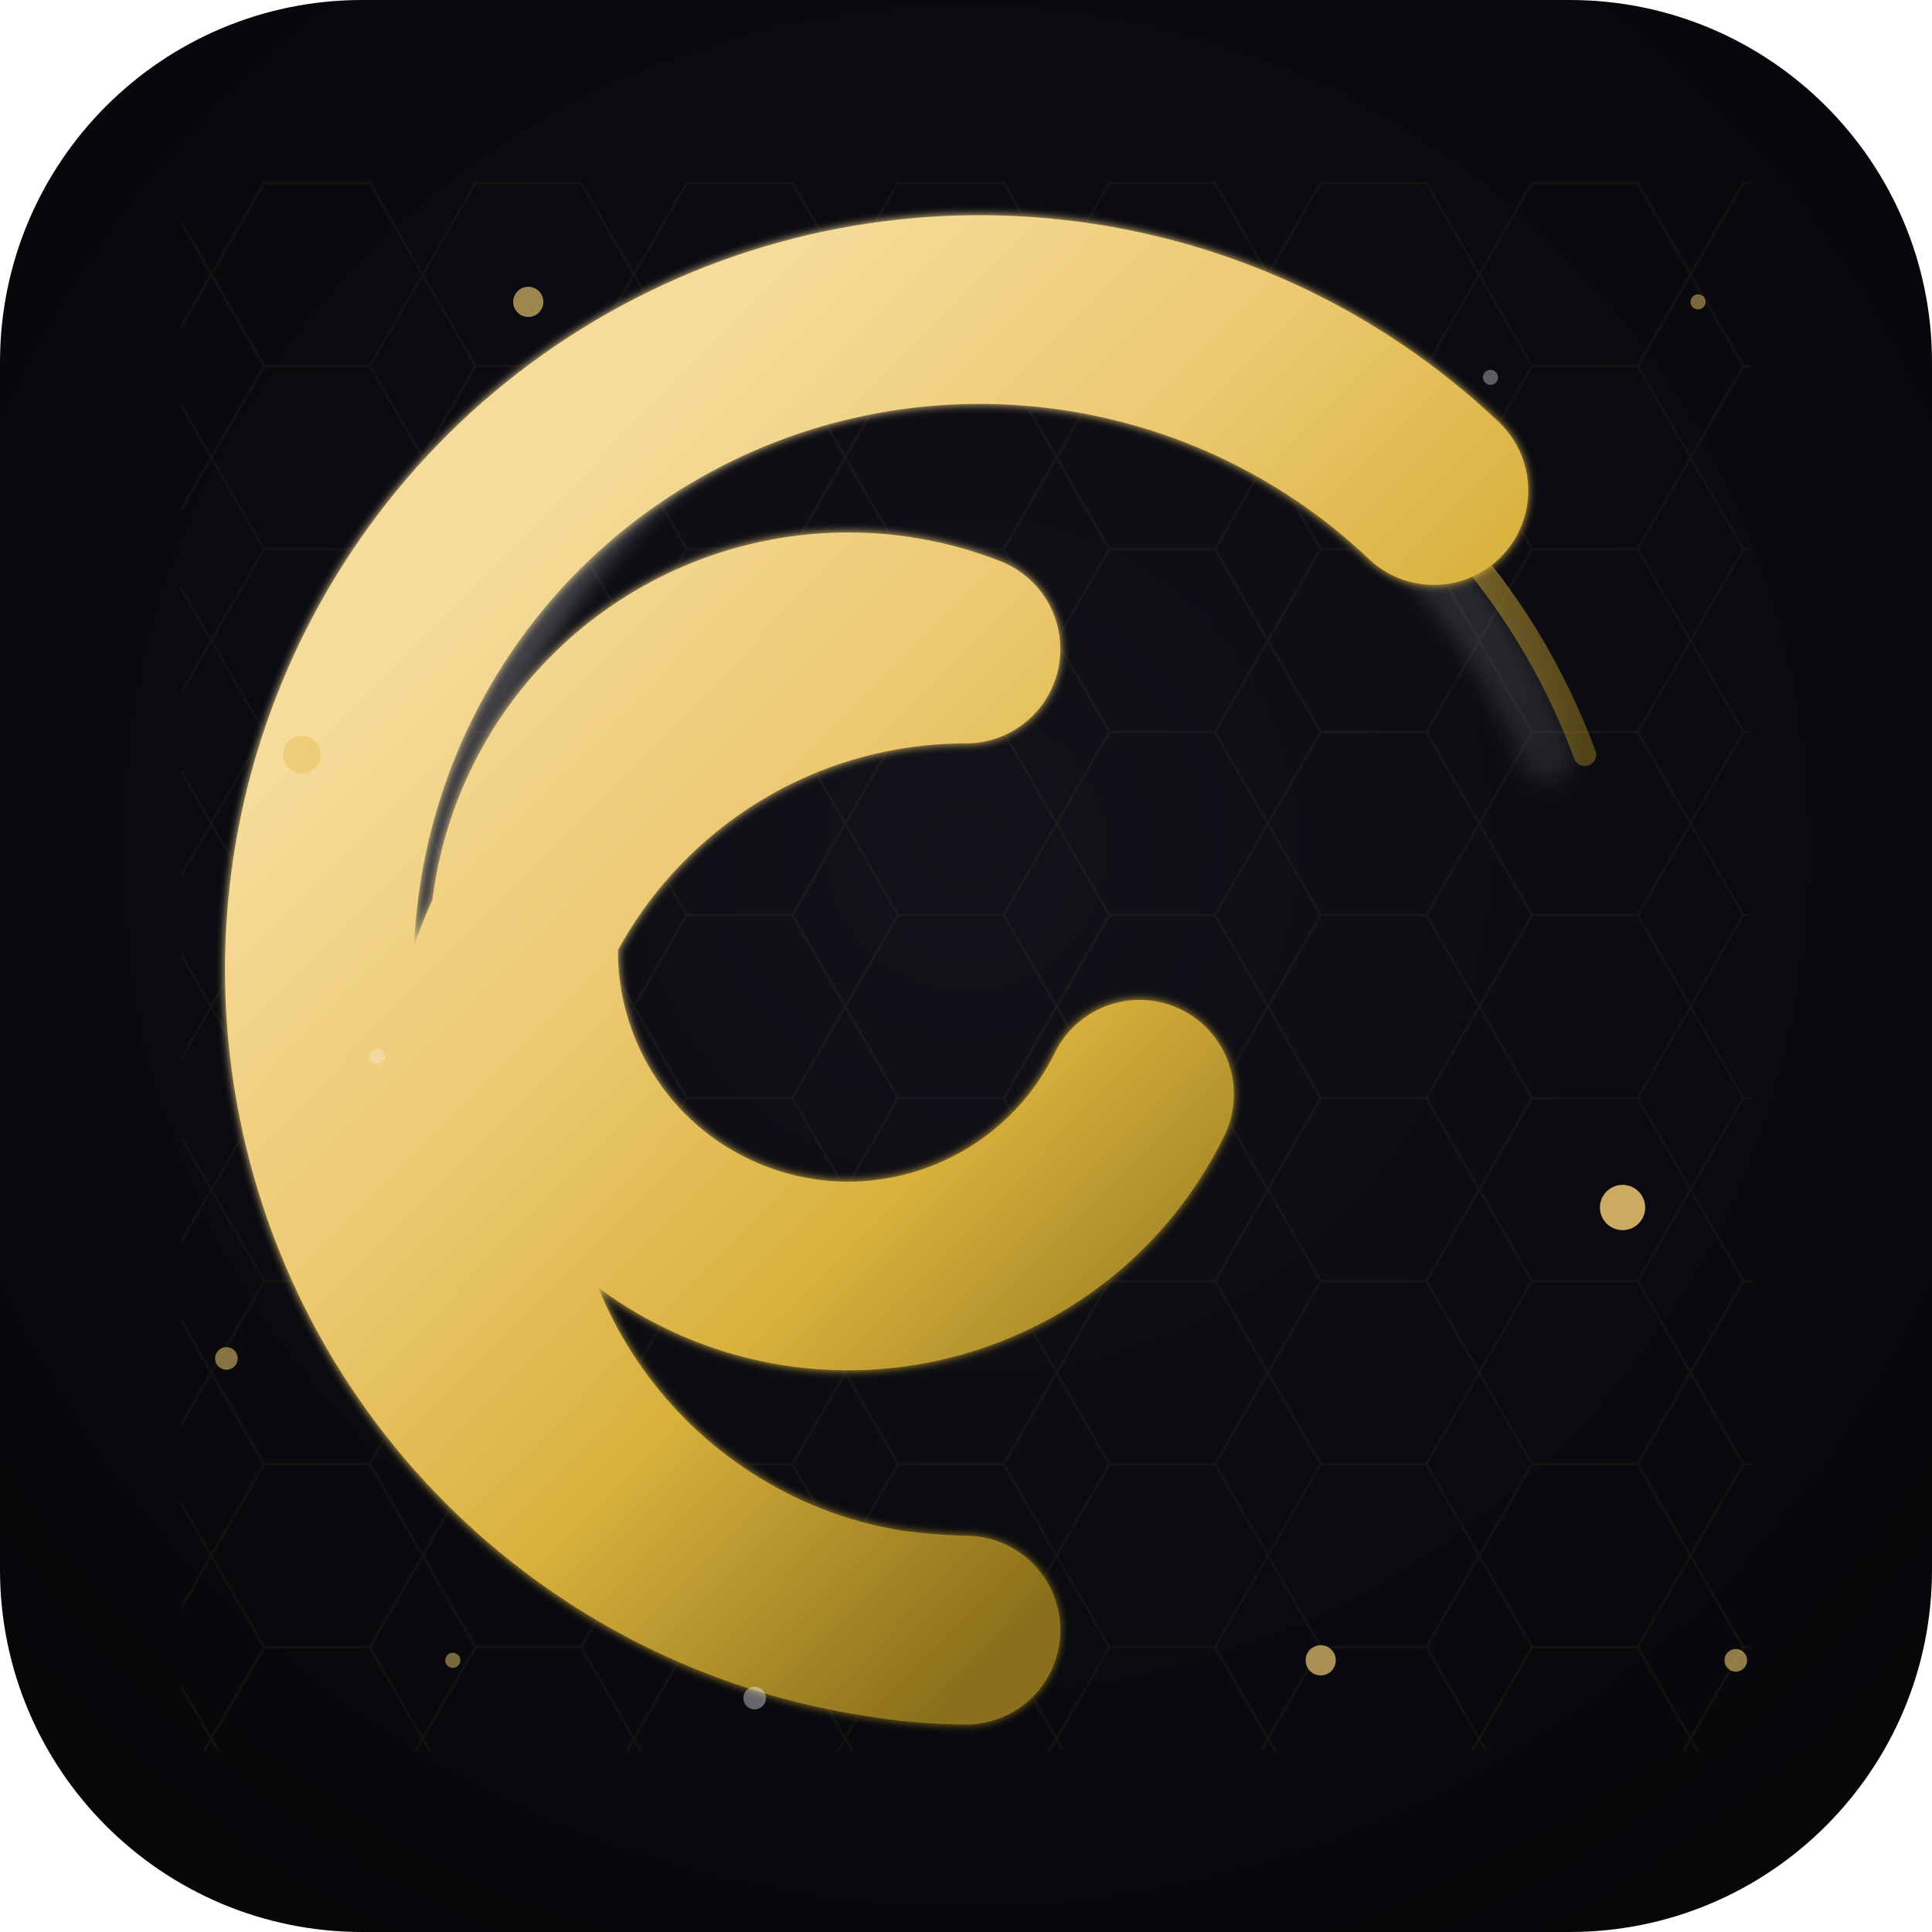
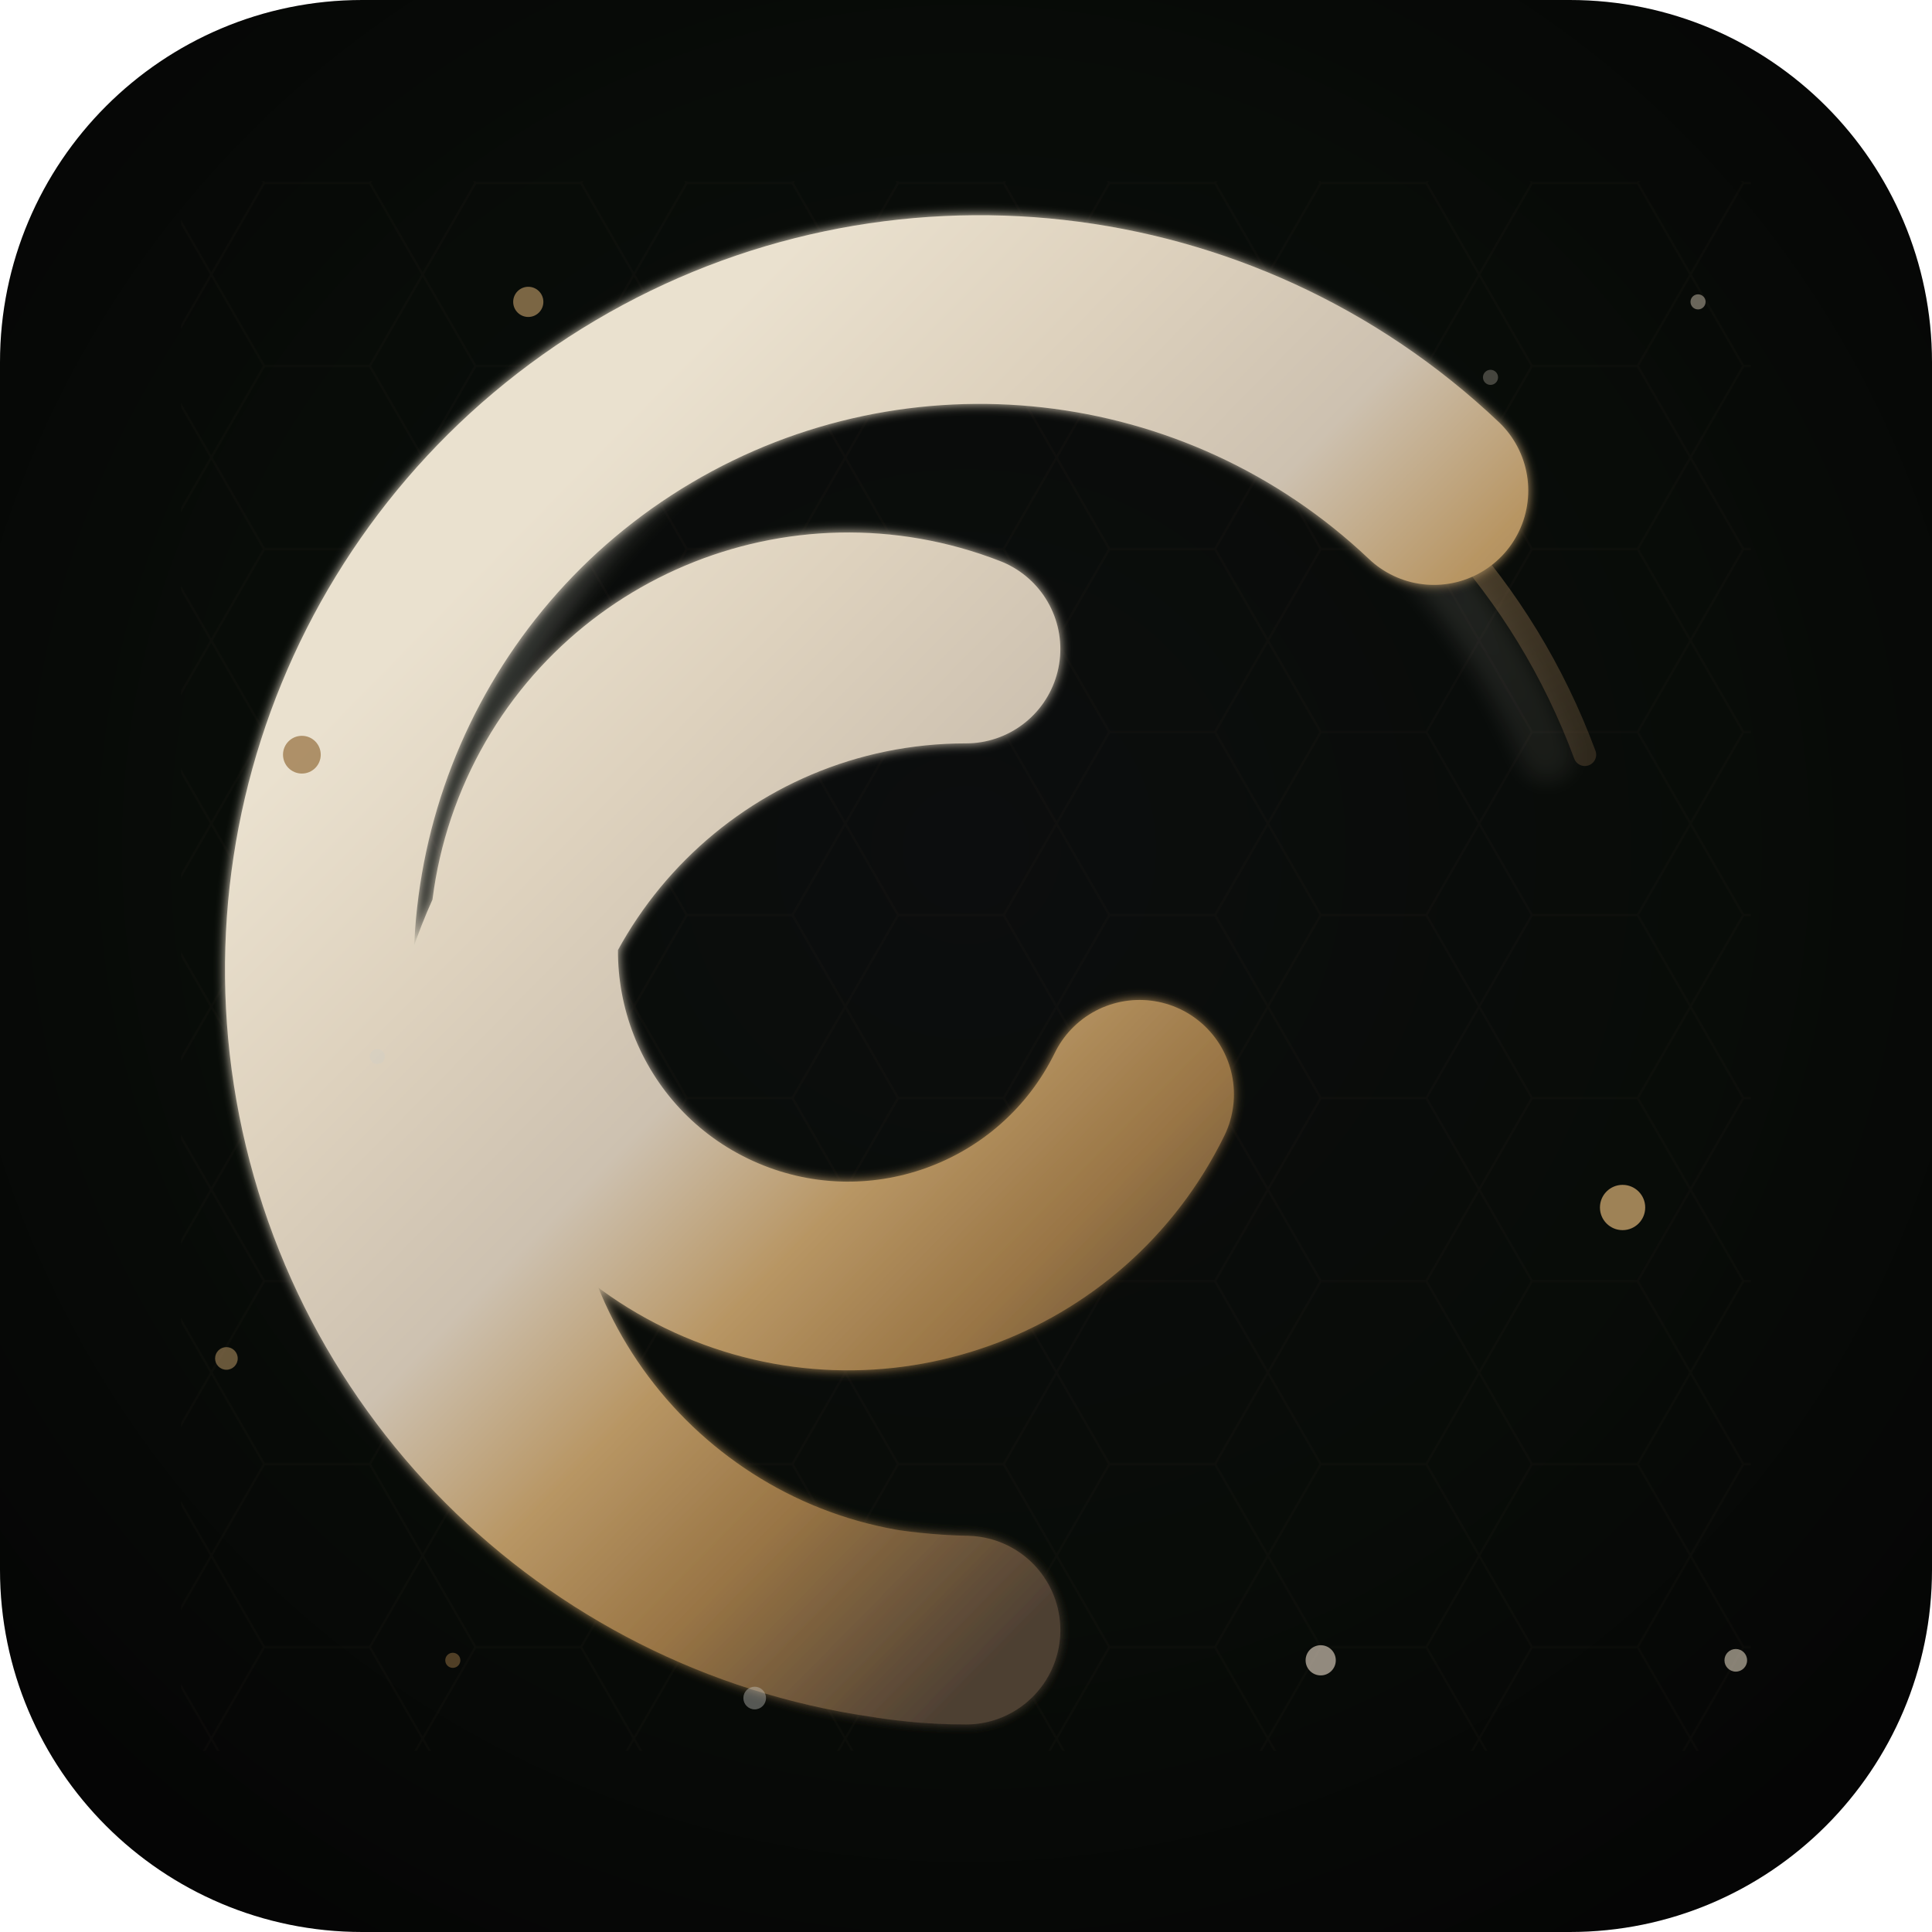
<svg xmlns="http://www.w3.org/2000/svg" viewBox="0 0 512 512" width="512" height="512">
  <defs>
    <radialGradient id="bgGrad" cx="50%" cy="44%" r="65%">
-       <stop offset="0%" stop-color="#12121a" />
-       <stop offset="60%" stop-color="#0a0a10" />
-       <stop offset="100%" stop-color="#07070a" />
+       <stop offset="0%" stop-color="#0c0d0e" />
+       <stop offset="60%" stop-color="#080c08" />
+       <stop offset="100%" stop-color="#050505" />
    </radialGradient>
    <linearGradient id="goldHeavy" x1="20%" y1="15%" x2="80%" y2="85%">
-       <stop offset="0%" stop-color="#f5dc9a" />
-       <stop offset="35%" stop-color="#ecc870" />
-       <stop offset="65%" stop-color="#d8b13c" />
-       <stop offset="100%" stop-color="#8a6f1a" />
+       <stop offset="0%" stop-color="#eae1cf" />
+       <stop offset="22%" stop-color="#ded2be" />
+       <stop offset="45%" stop-color="#cdc1b0" />
+       <stop offset="62%" stop-color="#b89664" />
+       <stop offset="78%" stop-color="#997545" />
+       <stop offset="100%" stop-color="#4e4033" />
    </linearGradient>
    <linearGradient id="goldMid" x1="0%" y1="0%" x2="100%" y2="100%">
-       <stop offset="0%" stop-color="#ecc870" stop-opacity="0.85" />
-       <stop offset="100%" stop-color="#b8941f" stop-opacity="0.4" />
+       <stop offset="0%" stop-color="#b89664" stop-opacity="0.85" />
+       <stop offset="100%" stop-color="#685339" stop-opacity="0.4" />
    </linearGradient>
    <linearGradient id="whiteWisp" x1="0%" y1="0%" x2="100%" y2="100%">
-       <stop offset="0%" stop-color="#f4f4f6" stop-opacity="0.6" />
-       <stop offset="100%" stop-color="#cbcbd1" stop-opacity="0.1" />
+       <stop offset="0%" stop-color="#cdcdc7" stop-opacity="0.6" />
+       <stop offset="100%" stop-color="#b7afa3" stop-opacity="0.1" />
    </linearGradient>
    <filter id="softBlur" x="-10%" y="-10%" width="120%" height="120%">
      <feGaussianBlur stdDeviation="2.5" />
    </filter>
    <filter id="goldGlow" x="-10%" y="-10%" width="120%" height="120%">
-       <feGaussianBlur stdDeviation="1.2" result="b" />
+       <feGaussianBlur stdDeviation="1.4" result="b" />
      <feMerge>
        <feMergeNode in="b" />
        <feMergeNode in="SourceGraphic" />
      </feMerge>
    </filter>
  </defs>
  <rect x="0" y="0" width="512" height="512" rx="96" ry="96" fill="url(#bgGrad)" />
-   <g opacity="0.06">
+   <g opacity="0.05">
    <defs>
      <pattern id="hexUnderlay" x="0" y="0" width="56" height="48.5" patternUnits="userSpaceOnUse">
-         <path d="M14 0 L42 0 L56 24.25 L42 48.5 L14 48.5 L0 24.25 Z" fill="none" stroke="#d8b13c" stroke-width="0.6" />
+         <path d="M14 0 L42 0 L56 24.25 L42 48.5 L14 48.5 L0 24.25 Z" fill="none" stroke="#685339" stroke-width="0.6" />
      </pattern>
    </defs>
    <rect x="48" y="48" width="416" height="416" fill="url(#hexUnderlay)" />
  </g>
-   <g filter="url(#softBlur)" opacity="0.5">
+   <g filter="url(#softBlur)" opacity="0.45">
    <path d="M 110 290              A 200 200 0 0 1 256 80              A 200 200 0 0 1 410 200" stroke="url(#whiteWisp)" stroke-width="14" stroke-linecap="round" fill="none" />
  </g>
  <path d="M 420 200            A 180 180 0 0 0 200 90" stroke="url(#goldMid)" stroke-width="6" stroke-linecap="round" fill="none" />
  <path d="M 380 130            A 175 175 0 1 0 256 432            A 130 130 0 1 1 256 172            A 86 86 0 1 0 302 290" stroke="url(#goldHeavy)" stroke-width="50" stroke-linecap="round" stroke-linejoin="round" fill="none" filter="url(#goldGlow)" />
-   <g fill="#ecc870">
-     <circle cx="430" cy="320" r="6" opacity="0.85" />
-     <circle cx="80" cy="200" r="5" opacity="0.75" />
-     <circle cx="350" cy="440" r="4" opacity="0.7" />
-     <circle cx="140" cy="80" r="4" opacity="0.65" />
-     <circle cx="460" cy="440" r="3" opacity="0.6" />
-     <circle cx="60" cy="360" r="3" opacity="0.55" />
-     <circle cx="120" cy="440" r="2" opacity="0.5" />
-     <circle cx="450" cy="80" r="2" opacity="0.5" />
+   <g>
+     <circle cx="430" cy="320" r="6" fill="#b89664" opacity="0.85" />
+     <circle cx="80" cy="200" r="5" fill="#997545" opacity="0.75" />
+     <circle cx="350" cy="440" r="4" fill="#cdc1b0" opacity="0.7" />
+     <circle cx="140" cy="80" r="4" fill="#b89664" opacity="0.65" />
+     <circle cx="460" cy="440" r="3" fill="#ded2be" opacity="0.6" />
+     <circle cx="60" cy="360" r="3" fill="#b89664" opacity="0.55" />
+     <circle cx="120" cy="440" r="2" fill="#997545" opacity="0.5" />
+     <circle cx="450" cy="80" r="2" fill="#cdc1b0" opacity="0.5" />
  </g>
-   <g fill="#f4f4f6">
-     <circle cx="200" cy="450" r="3" opacity="0.4" />
-     <circle cx="395" cy="100" r="2" opacity="0.35" />
-     <circle cx="100" cy="280" r="2" opacity="0.3" />
+   <g>
+     <circle cx="200" cy="450" r="3" fill="#cdcdc7" opacity="0.4" />
+     <circle cx="395" cy="100" r="2" fill="#b7afa3" opacity="0.35" />
+     <circle cx="100" cy="280" r="2" fill="#cdcdc7" opacity="0.3" />
  </g>
</svg>
